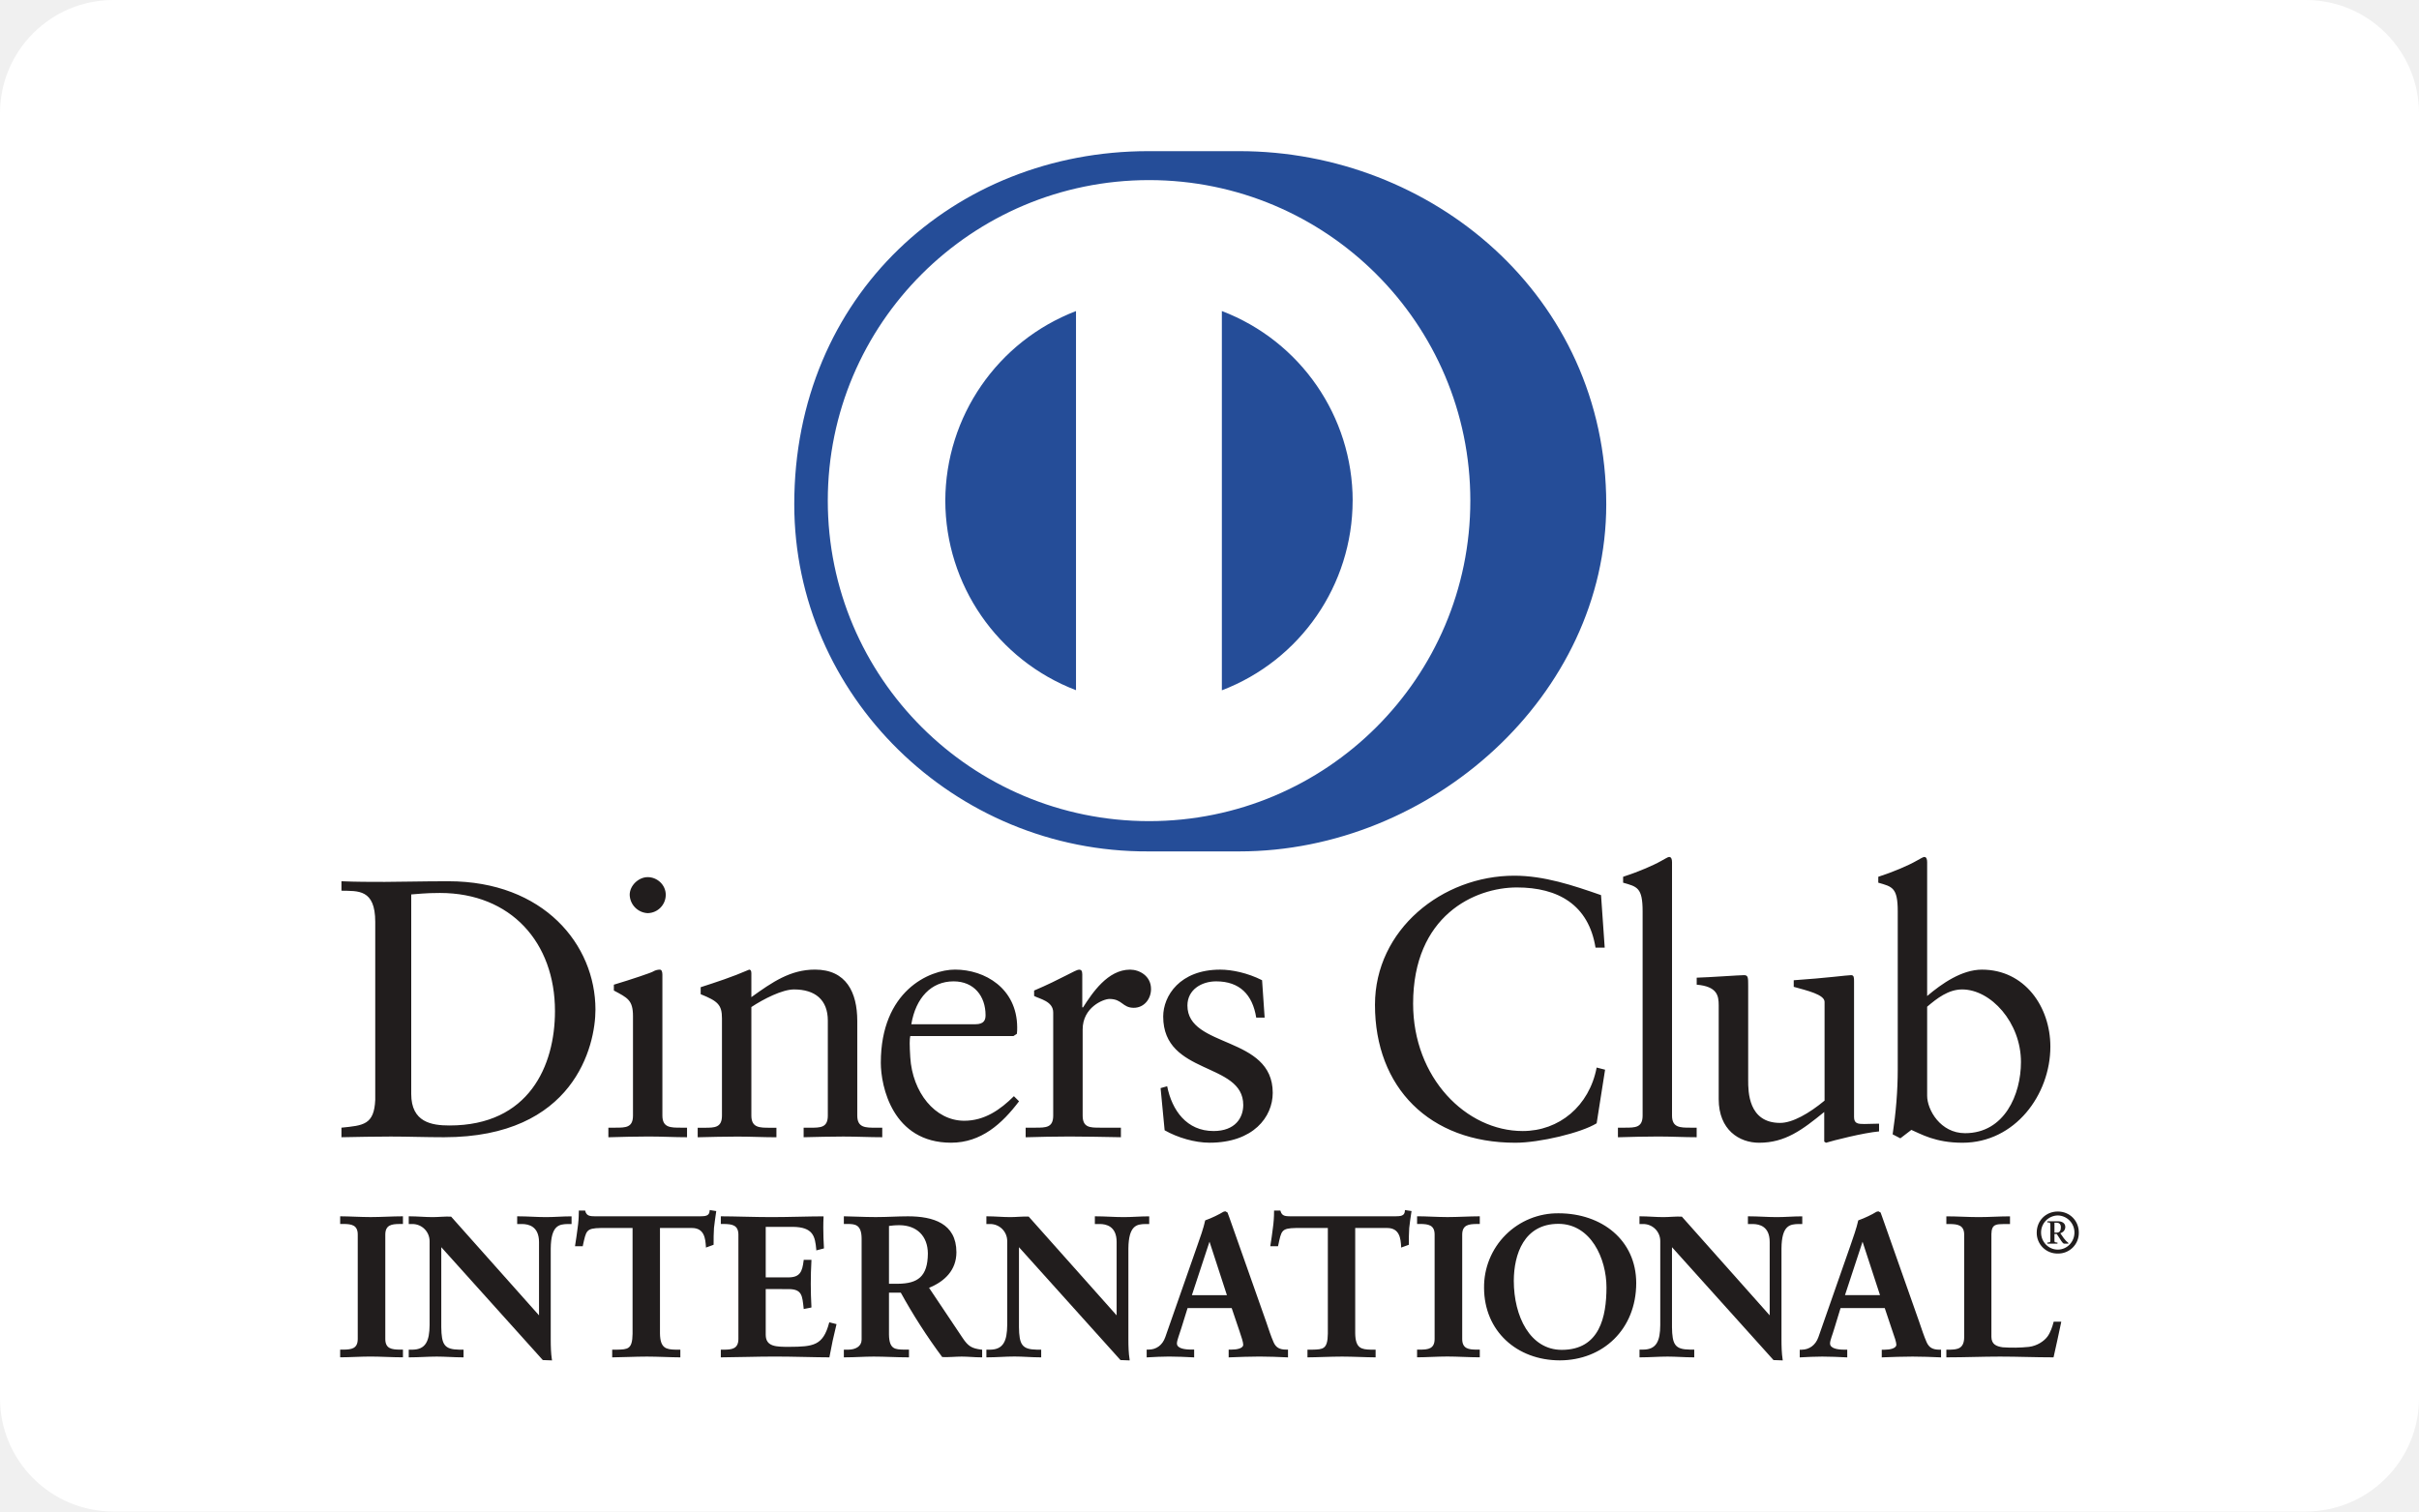
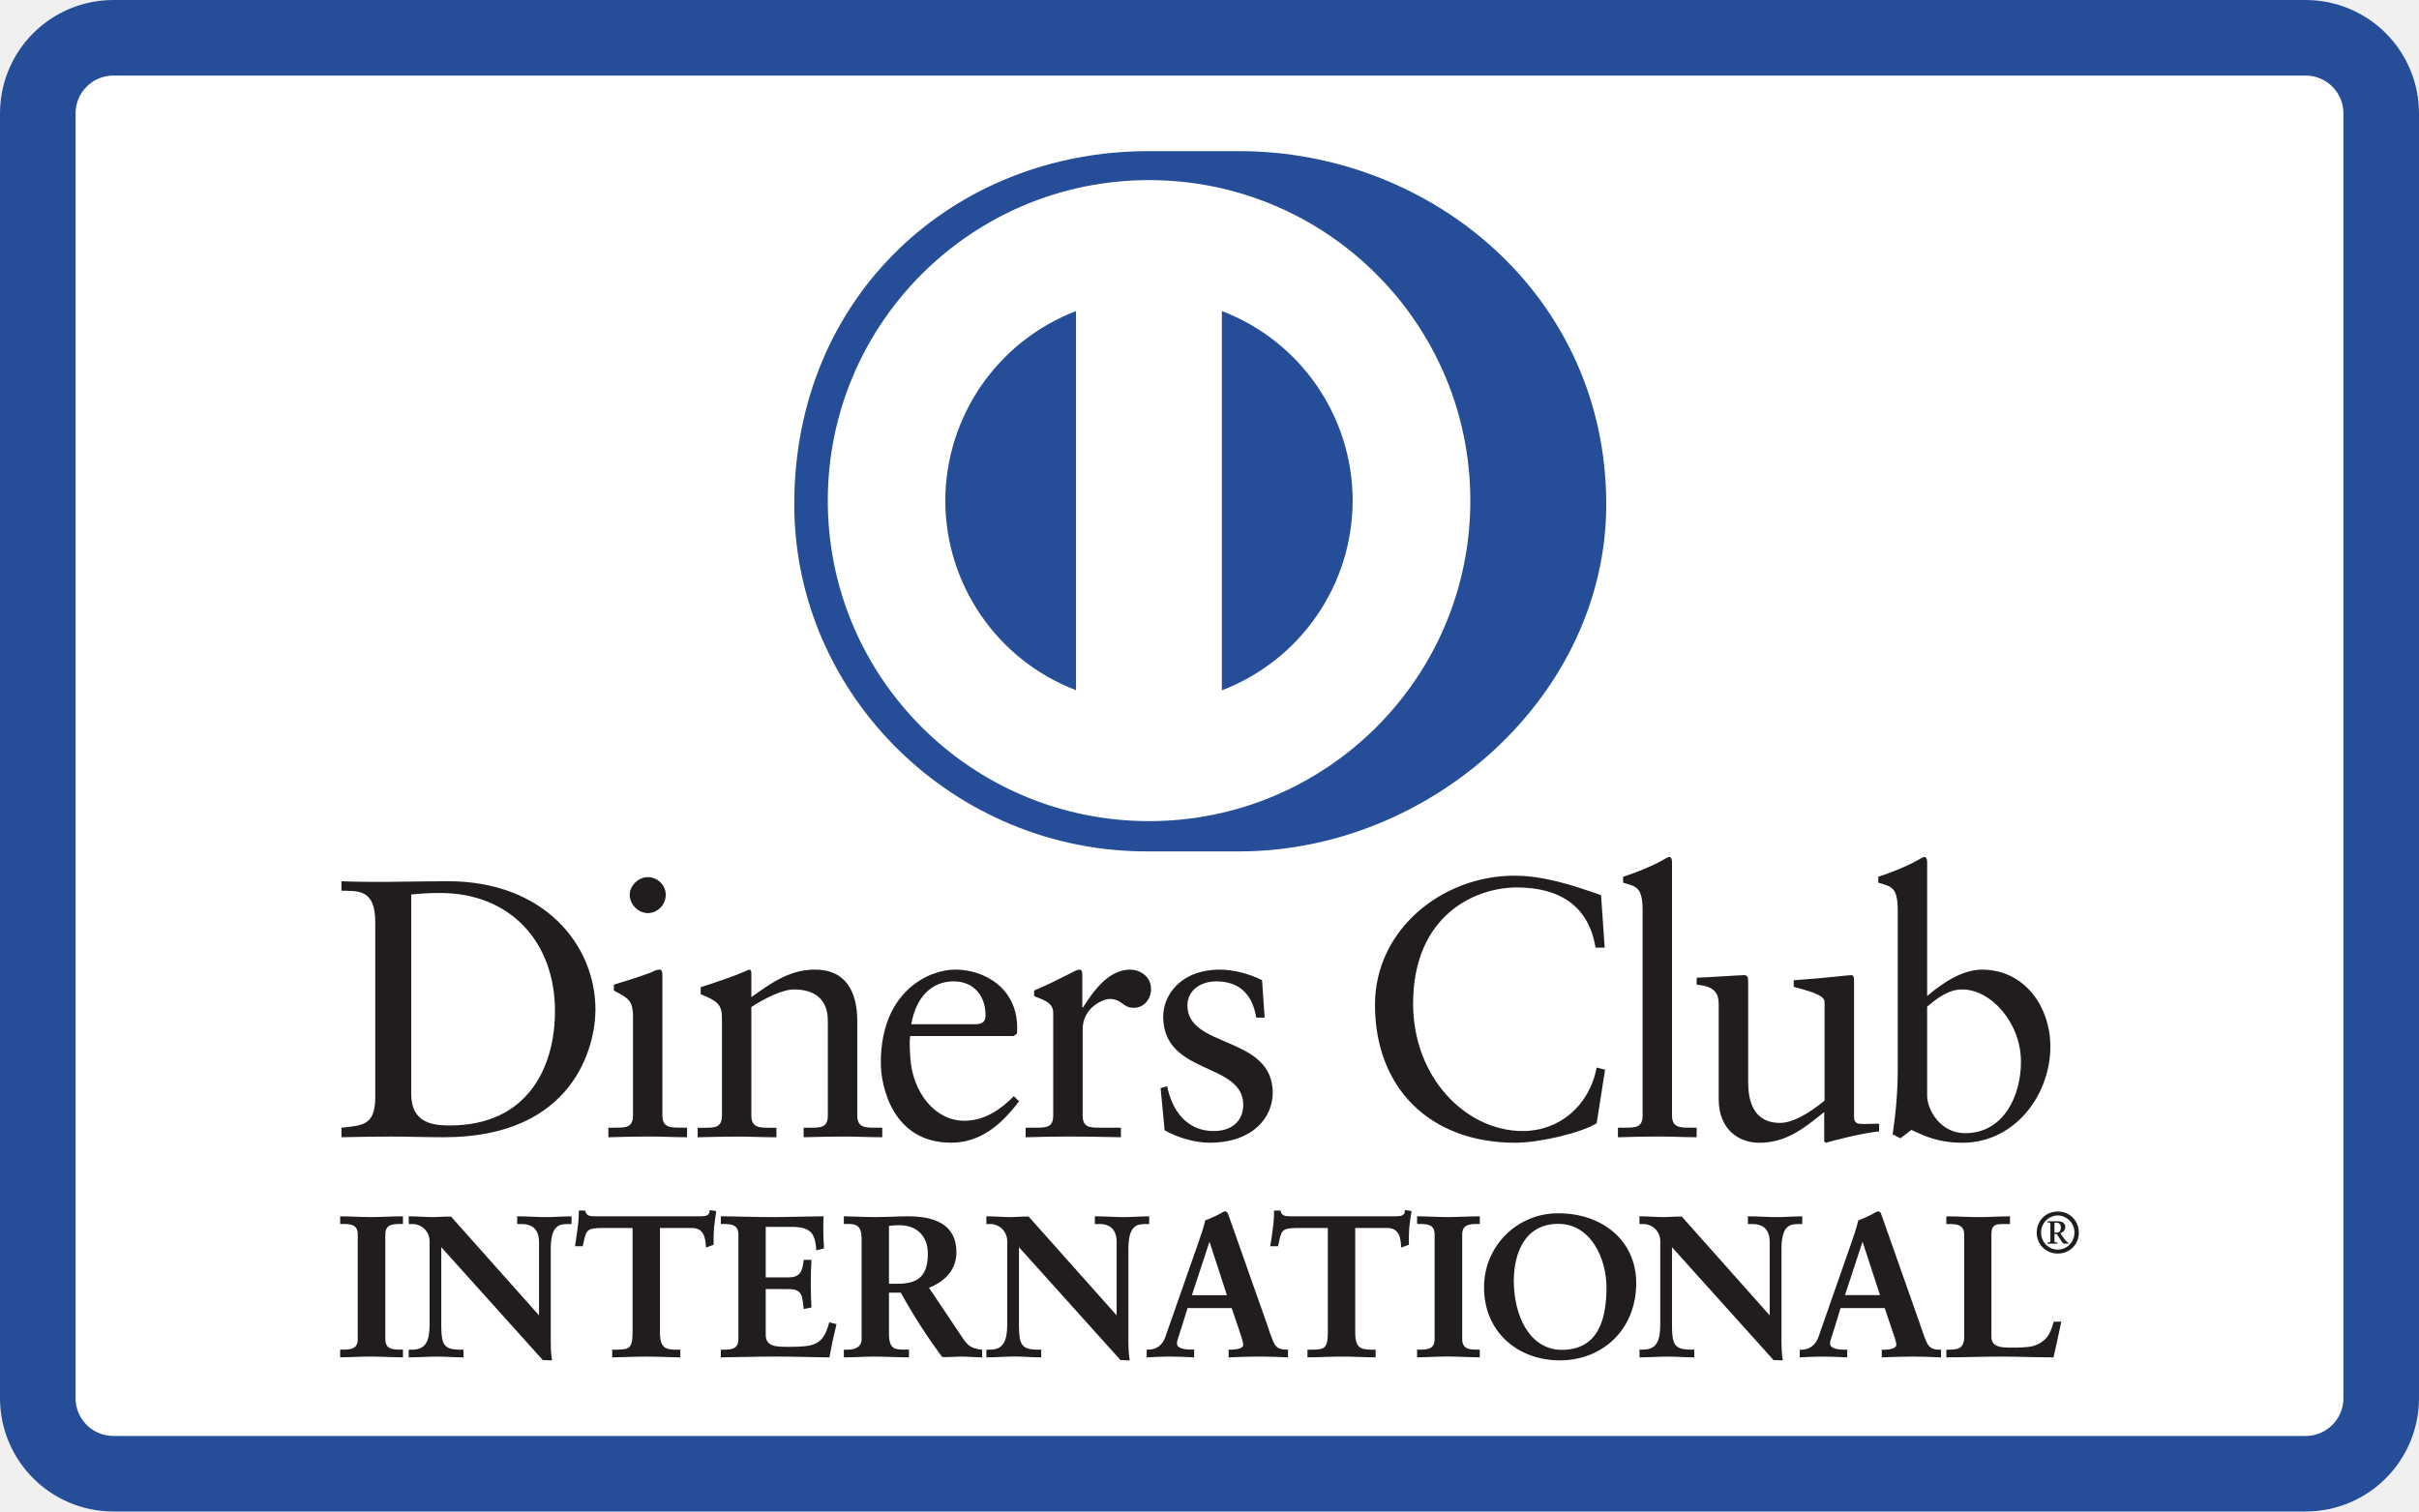
<svg xmlns="http://www.w3.org/2000/svg" width="64" height="40" fill="none" viewBox="0 0 64 40">
  <rect width="64" height="40" fill="#fff" rx="3" />
  <path fill="#211D1D" d="M10.88 28.95c0 .748.537.834 1.013.834 2.102 0 2.79-1.581 2.79-3.028 0-1.814-1.166-3.125-3.043-3.125-.399 0-.583.028-.76.039zm-.952-4.553c0-.873-.457-.816-.894-.826v-.25c.379.017.768.017 1.147.017.409 0 .964-.017 1.683-.017 2.519 0 3.89 1.677 3.89 3.397 0 .96-.563 3.377-4.006 3.377-.495 0-.954-.018-1.41-.018-.439 0-.867.01-1.304.018v-.253c.582-.058.865-.077.894-.737zm7.209-.232a.5.5 0 0 1-.477-.486c0-.243.233-.467.477-.467.252 0 .477.205.477.467a.486.486 0 0 1-.477.486m-1.041 5.677h.184c.273 0 .467 0 .467-.321v-2.63c0-.426-.145-.485-.506-.678v-.155c.457-.137 1.002-.32 1.041-.35a.35.35 0 0 1 .175-.048c.049 0 .068.057.068.135v3.726c0 .321.215.321.486.321h.166v.253c-.33 0-.671-.019-1.021-.019s-.7.01-1.06.02zm3.005-2.892c0-.358-.107-.456-.563-.64v-.185c.417-.136.816-.263 1.283-.465.03 0 .058.019.058.095v.633c.555-.399 1.032-.729 1.684-.729.826 0 1.118.602 1.118 1.359v2.503c0 .322.215.322.486.322h.175v.252c-.34 0-.681-.018-1.03-.018-.35 0-.7.01-1.05.018v-.252h.174c.273 0 .466 0 .466-.322V27.01c0-.555-.339-.826-.895-.826-.31 0-.806.252-1.128.466v2.872c0 .322.216.322.488.322h.175v.252c-.341 0-.683-.018-1.033-.018s-.7.01-1.05.018v-.252h.176c.272 0 .466 0 .466-.322zm6.704.155c.242 0 .27-.126.27-.242 0-.496-.301-.893-.846-.893-.592 0-1.001.436-1.118 1.135zm-1.722.312c-.02.087-.02.232 0 .562.057.923.65 1.68 1.429 1.68.535 0 .954-.292 1.313-.65l.136.135c-.447.592-1.001 1.096-1.798 1.096-1.548 0-1.859-1.494-1.859-2.115 0-1.902 1.284-2.466 1.964-2.466.788 0 1.636.495 1.644 1.523q.002.09-.008.176l-.09.059zm3.053 2.425h.263c.273 0 .466 0 .466-.321v-2.727c0-.3-.36-.358-.505-.437v-.144c.71-.301 1.1-.553 1.187-.553.058 0 .087.028.087.126v.872h.021c.242-.377.65-.998 1.244-.998.243 0 .554.163.554.513 0 .263-.183.497-.457.497-.302 0-.302-.234-.642-.234-.165 0-.71.223-.71.806v2.279c0 .321.194.321.466.321h.546v.253c-.536-.009-.943-.019-1.361-.019-.4 0-.808.01-1.159.02zm3.744-1.096c.128.64.517 1.185 1.227 1.185.573 0 .786-.35.786-.69 0-1.145-2.118-.777-2.118-2.34 0-.544.438-1.241 1.508-1.241.31 0 .728.087 1.108.28l.068.99h-.223c-.097-.61-.439-.96-1.06-.96-.39 0-.76.223-.76.64 0 1.137 2.257.787 2.257 2.31 0 .64-.516 1.32-1.672 1.32-.391 0-.848-.135-1.188-.329l-.107-1.116zm11.576-3.669h-.243c-.184-1.136-.992-1.592-2.08-1.592-1.12 0-2.746.747-2.746 3.076 0 1.962 1.404 3.37 2.9 3.37.963 0 1.761-.66 1.956-1.68l.223.057-.223 1.418c-.409.253-1.509.515-2.151.515-2.276 0-3.714-1.466-3.714-3.65 0-1.99 1.779-3.417 3.686-3.417.788 0 1.546.253 2.295.514zm.35 4.765h.185c.273 0 .468 0 .468-.321v-5.404c0-.632-.146-.652-.516-.758v-.156c.389-.126.797-.3 1.002-.417.107-.058.185-.108.214-.108.059 0 .078.059.078.137v6.706c0 .321.214.321.486.321h.166v.253c-.33 0-.671-.019-1.022-.019-.35 0-.7.01-1.061.02zm6.247-.282c0 .176.105.185.272.185.115 0 .263-.009.39-.009v.205c-.42.038-1.217.242-1.404.3l-.047-.03v-.784c-.583.475-1.032.814-1.723.814-.525 0-1.069-.34-1.069-1.154v-2.485c0-.254-.04-.497-.582-.544v-.185c.35-.01 1.126-.067 1.253-.067.109 0 .109.067.109.28v2.504c0 .291 0 1.126.845 1.126.33 0 .768-.253 1.176-.59v-2.613c0-.194-.466-.3-.816-.398v-.174c.875-.06 1.421-.135 1.517-.135.079 0 .079.067.079.174zm1.934-.562c0 .37.35.99 1.003.99 1.041 0 1.479-1.02 1.479-1.884 0-1.047-.798-1.92-1.556-1.92-.362 0-.663.233-.926.457zm0-2.64c.39-.33.916-.698 1.45-.698 1.128 0 1.81.98 1.81 2.038 0 1.27-.934 2.543-2.326 2.543-.72 0-1.099-.233-1.352-.34l-.291.223-.204-.106c.086-.572.135-1.137.135-1.728v-4.173c0-.632-.146-.652-.515-.758v-.156c.39-.126.797-.3 1.002-.418.106-.057.184-.107.215-.107.057 0 .076.06.076.138zm-41.964 9.38h.074c.19 0 .392-.024.392-.3V32.67c0-.276-.202-.3-.392-.3h-.074v-.161c.207 0 .524.022.784.022.264 0 .582-.022.83-.022v.16h-.074c-.19 0-.392.025-.392.301v2.767c0 .276.202.3.392.3h.074v.16c-.254 0-.572-.02-.836-.02-.26 0-.57.02-.778.02z" />
  <path fill="#211D1D" d="m10.614 35.875.001-.112h-.051c-.19 0-.415-.034-.416-.325V32.67c.001-.292.227-.324.416-.324h.05v-.113c-.244 0-.55.02-.807.02-.251 0-.556-.019-.76-.02v.113h.05c.189 0 .414.032.414.324v2.767c0 .291-.225.325-.414.325h-.05v.112c.204-.003.504-.022.754-.022.258 0 .565.02.813.022m.023.045c-.255 0-.573-.02-.836-.02-.259 0-.57.02-.778.02H9v-.203h.097c.192-.005.367-.02.368-.28V32.67c0-.258-.176-.276-.368-.28H9v-.202h.023c.208 0 .525.02.784.02.264 0 .58-.02.83-.02h.024v.203h-.097c-.193.003-.369.02-.37.279v2.767c.001.258.177.274.37.279h.097v.203zm3.637-1.062.01-.01v-1.981c0-.433-.302-.496-.461-.496h-.116v-.16c.248 0 .493.022.741.022.216 0 .435-.022.65-.022v.16h-.078c-.223 0-.472.042-.472.67v2.404c0 .184.006.37.032.533h-.201l-2.726-3.032v2.175c0 .462.09.618.497.618h.09v.16c-.227 0-.455-.021-.683-.021-.237 0-.48.02-.719.02v-.159h.074c.365 0 .477-.246.477-.67v-2.224a.474.474 0 0 0-.482-.474h-.069v-.16c.2 0 .407.022.608.022.16 0 .313-.022.472-.022z" />
  <path fill="#211D1D" d="m14.261 34.846-.005-.004zm.118 1.108h.175a3.5 3.5 0 0 1-.028-.51V33.04c0-.634.266-.693.494-.693h.056v-.113c-.209.001-.418.021-.628.021-.242 0-.478-.02-.718-.02v.112h.092c.164 0 .484.072.484.52l-.006 1.996-.011.01-.018.016-2.353-2.655c-.158 0-.311.021-.472.021-.193 0-.393-.02-.585-.02v.112h.046c.248 0 .504.189.504.498v2.224c0 .423-.118.692-.499.694l-.05-.002v.114c.228-.003.464-.022.695-.022.222 0 .442.02.66.022v-.112h-.067c-.417-.002-.52-.182-.52-.642v-2.235zm.2.046-.218-.008-2.686-2.987v2.116c.007.46.077.59.475.596h.114v.203h-.024c-.228 0-.457-.02-.683-.02-.236 0-.479.02-.72.02h-.023v-.203h.098c.35-.003.45-.227.454-.648v-2.224a.454.454 0 0 0-.459-.453h-.093v-.204h.023c.203 0 .41.021.61.021.156 0 .31-.02.488-.013l2.326 2.613v-1.943c-.003-.42-.283-.47-.438-.474h-.14v-.204h.024c.25 0 .494.021.741.021.215 0 .432-.02.65-.02h.024v.203h-.102c-.22.006-.443.026-.449.648v2.404c0 .183.005.368.03.53l.005.026zm1.312-3.525c-.397 0-.412.095-.492.48h-.158c.021-.147.047-.295.064-.45q.03-.219.031-.447h.128c.042.158.174.152.317.152h2.731c.143 0 .275-.005.286-.163l.126.022q-.03.211-.057.427c-.011.142-.011.286-.011.428l-.158.06c-.01-.197-.038-.51-.392-.51h-.868v2.81c0 .409.186.455.44.455h.1v.159c-.207 0-.578-.021-.863-.021-.317 0-.689.02-.895.02v-.158h.1c.292 0 .44-.026.44-.443v-2.821z" />
  <path fill="#211D1D" d="M17.978 35.92c-.209 0-.579-.02-.863-.02-.317 0-.687.02-.895.02h-.023v-.203h.123c.293-.007.41-.01.416-.42v-2.8h-.845v-.044h.892v2.843c0 .423-.171.467-.462.467h-.078v.111c.21-.001.565-.02.872-.02.276 0 .63.019.839.02v-.111h-.077c-.256 0-.463-.062-.463-.478v-2.832h.892c.355 0 .402.3.413.497l.115-.042c0-.137 0-.275.01-.415q.024-.202.054-.406l-.08-.013c-.026.153-.174.162-.306.16h-2.758c-.125 0-.26-.006-.307-.153h-.089q0 .217-.031.43c-.015.143-.038.283-.058.421h.113c.07-.366.115-.486.509-.48v.045c-.39.008-.382.073-.47.464l-.002.018h-.205l.003-.027c.02-.148.049-.296.065-.45q.032-.218.032-.444v-.023h.168l.003.017c.037.133.134.134.269.136h2.758c.146-.002.254-.005.263-.143l.002-.024.024.005.149.023-.003.022c-.02.143-.042.285-.057.426-.01.142-.01.285-.01.427v.016l-.016.007-.188.068v-.032c-.015-.198-.036-.486-.37-.486h-.845v2.788c.005.398.164.426.416.432H18v.203zm1.116-.182h.074c.19 0 .391-.024.391-.3V32.67c0-.276-.201-.3-.391-.3h-.074v-.161c.322 0 .874.022 1.317.022.446 0 .995-.022 1.354-.022-.009.228-.003.577.012.81l-.16.042c-.024-.343-.088-.618-.645-.618h-.734v1.383h.628c.319 0 .388-.178.419-.464h.158q-.016.309-.016.617 0 .303.016.602l-.158.032c-.031-.317-.047-.523-.413-.523h-.634v1.23c0 .344.306.344.644.344.636 0 .916-.042 1.075-.644l.148.037c-.069.28-.132.56-.18.84-.338 0-.947-.02-1.424-.02s-1.106.02-1.407.02z" />
  <path fill="#211D1D" d="M21.906 35.874c.045-.266.106-.533.172-.799l-.105-.026c-.159.591-.465.644-1.09.639-.335 0-.668 0-.67-.366v-1.253h.659c.37-.005.406.219.433.52l.114-.025a12 12 0 0 1 0-1.18h-.114c-.03.277-.115.47-.439.466h-.652v-1.43h.759c.55-.003.642.28.665.612l.114-.031a9 9 0 0 1-.01-.767c-.36.002-.896.021-1.33.021s-.971-.02-1.295-.02v.112h.05c.19 0 .415.032.416.324v2.767c-.001.291-.226.322-.415.325h-.051v.111c.307-.001.92-.02 1.384-.02.467 0 1.063.019 1.405.02m.02.046c-.34 0-.949-.021-1.424-.021-.477 0-1.106.021-1.408.021h-.023v-.203h.097c.191-.003.366-.02.368-.28v-2.766c-.002-.257-.177-.275-.368-.28h-.097v-.203h.023c.322 0 .874.021 1.317.021.445 0 .994-.02 1.354-.02h.024v.023q-.007.121-.007.274c0 .181.007.38.017.531v.02l-.017.005-.186.048v-.028c-.032-.341-.078-.59-.623-.595h-.714v1.337h.607c.306-.003.36-.159.396-.444l.002-.02h.204v.023a11 11 0 0 0 0 1.22v.017l-.02.005-.184.036-.002-.024c-.037-.322-.038-.499-.39-.503l-.613-.001v1.209c.001.32.278.32.623.32.638-.003.893-.034 1.052-.627l.006-.022.022.005.17.043-.005.022q-.105.42-.18.838l-.003.019zm1.572-1.924h.258c.53 0 .815-.2.815-.824 0-.469-.302-.771-.773-.771-.16 0-.227.017-.3.021zm-.678-1.226c0-.385-.212-.4-.376-.4h-.096v-.16c.169 0 .498.021.82.021.317 0 .572-.021.853-.021.666 0 1.258.18 1.258.931 0 .474-.316.765-.734.93l.905 1.35c.148.225.253.287.513.318v.159c-.175 0-.344-.021-.518-.021-.166 0-.334.02-.498.02a15 15 0 0 1-1.101-1.711h-.349v1.13c0 .408.19.423.433.423h.097v.159c-.303 0-.61-.021-.912-.021-.253 0-.502.02-.767.02v-.158h.096c.194 0 .376-.09.376-.285z" />
  <path fill="#211D1D" d="M23.756 33.973c.523-.005.788-.186.793-.8-.003-.461-.29-.747-.751-.75-.143 0-.21.013-.278.02v1.53zm-.26.045h-.022v-1.617l.02-.002c.072-.006.143-.02.304-.02.481 0 .795.313.797.794-.002.63-.306.845-.84.845zm0 .145h.362l.007.012a16 16 0 0 0 1.082 1.7c.162 0 .332-.022.496-.022.17 0 .333.019.497.021v-.116c-.249-.03-.364-.104-.509-.323l-.921-1.375.026-.011c.415-.163.72-.445.721-.91 0-.73-.571-.902-1.235-.905-.28 0-.535.02-.853.02-.312 0-.625-.019-.798-.02v.113h.073c.164 0 .397.027.397.424v2.683c0 .212-.198.309-.397.309h-.073v.111c.255 0 .495-.02.743-.02.297 0 .595.02.888.02v-.111h-.072c-.241 0-.456-.03-.456-.447v-1.153zm2.467 1.757c-.178 0-.346-.02-.52-.02-.16 0-.33.02-.515.012a15 15 0 0 1-1.095-1.703h-.313v1.107c.006.398.165.394.41.4h.119v.204h-.024c-.303 0-.61-.02-.91-.02-.254 0-.501.02-.768.02h-.021v-.203h.118c.19-.002.35-.085.352-.263V32.77c-.004-.374-.188-.374-.352-.38h-.118v-.202h.021c.173 0 .5.02.822.02.315 0 .57-.02.853-.02.666 0 1.28.185 1.282.95 0 .478-.316.776-.724.942l.889 1.328c.147.22.24.275.497.308l.019.001v.202zm3.593-1.063.01-.01v-1.981c0-.433-.301-.496-.46-.496h-.117v-.16c.25 0 .492.022.742.022.218 0 .434-.022.651-.022v.16h-.078c-.223 0-.473.042-.473.67v2.404c0 .184.005.37.031.533h-.2l-2.726-3.032v2.175c0 .462.09.618.498.618h.091v.16c-.228 0-.456-.021-.684-.021-.238 0-.481.02-.72.02v-.159h.073c.367 0 .477-.246.477-.67v-2.224a.473.473 0 0 0-.48-.474h-.07v-.16c.2 0 .409.022.609.022.158 0 .312-.022.47-.022z" />
  <path fill="#211D1D" d="m29.543 34.846-.003-.004zm.12 1.108h.172a4 4 0 0 1-.027-.51V33.04c0-.634.268-.692.495-.693h.055v-.113c-.208.001-.417.021-.627.021-.242 0-.48-.02-.718-.02v.112h.094c.162.001.483.072.483.52l-.007 1.996-.01.01-.017.017-2.355-2.656c-.157 0-.312.021-.47.021-.197 0-.395-.02-.587-.02v.112h.046a.5.5 0 0 1 .504.498v2.223c0 .424-.12.693-.5.695h-.05v.111c.23-.002.465-.02.697-.02.221 0 .44.018.66.02v-.111h-.067c-.417 0-.52-.181-.522-.642v-2.235zm.2.046-.218-.008-2.686-2.987v2.116c.007.46.076.59.476.596h.112v.203h-.023c-.23 0-.457-.022-.683-.022-.236 0-.482.022-.72.022h-.024v-.203h.097c.35-.002.45-.227.454-.649v-2.223a.45.45 0 0 0-.458-.453h-.093v-.204h.025c.201 0 .409.021.608.021.156 0 .309-.02.486-.014l2.327 2.614v-1.943c0-.42-.283-.472-.436-.474h-.14v-.204h.023c.25 0 .494.021.741.021.215 0 .433-.02.65-.02h.024v.203h-.102c-.218.005-.443.026-.449.648v2.404c0 .183.005.366.032.53l.002.026zm2.144-3.198h-.011l-.492 1.495h.989zm-.772 2.34c-.054.18-.119.318-.119.412 0 .159.224.184.398.184h.059v.16c-.213-.011-.43-.02-.642-.02q-.285.002-.57.02v-.16h.03a.48.48 0 0 0 .46-.343l.848-2.423c.068-.196.165-.46.196-.656.169-.058.381-.163.482-.226l.042-.01.037.015.048.132.973 2.763c.064.184.128.38.196.539.064.147.175.21.35.21h.03v.158c-.236-.01-.475-.02-.729-.02-.258 0-.523.01-.793.02v-.159h.058c.121 0 .328-.02.328-.152 0-.069-.047-.212-.107-.38l-.206-.613h-1.202z" />
  <path fill="#211D1D" d="M31.534 34.275h.927L32 32.859zm-.063.046.507-1.541h.044l.503 1.54zm1.082 1.552c.261-.009.519-.02.771-.02.247 0 .477.011.707.02v-.11h-.008q-.271.005-.371-.225c-.069-.16-.133-.356-.196-.541l-.974-2.763-.045-.127-.008-.006h-.01l-.03.008c-.103.065-.316.17-.473.21-.032.201-.127.464-.196.66l-.846 2.425a.505.505 0 0 1-.483.359h-.008v.11c.181-.009.365-.02.549-.02.204 0 .413.011.616.02v-.11h-.034c-.173-.002-.414-.021-.42-.209 0-.105.064-.24.117-.418l.024.006-.024-.007.175-.564h1.233l.212.627c.06.17.108.31.108.388-.008.162-.23.174-.35.177h-.036zm1.5.047c-.237-.01-.475-.021-.729-.021-.258 0-.522.011-.793.021l-.024.002v-.207h.082c.122 0 .303-.027.303-.129.001-.06-.045-.205-.103-.373l-.202-.597H31.42l-.166.533c-.054.18-.116.32-.116.405.002.13.2.16.376.16h.08v.208l-.023-.002c-.212-.01-.429-.021-.64-.021-.19 0-.38.011-.57.021l-.023.002v-.207h.053c.198 0 .362-.113.438-.327l.848-2.423c.07-.197.164-.46.21-.67.166-.057.378-.163.481-.227l.05-.013.058.032.049.132.975 2.763c.062.185.126.38.194.535.061.142.159.198.329.198h.054v.207zm.235-3.445c-.398 0-.413.095-.493.48h-.16c.022-.147.049-.295.065-.45q.032-.219.032-.447h.127c.042.158.174.152.317.152h2.731c.143 0 .274-.005.285-.163l.127.022q-.03.211-.058.427c-.013.142-.013.286-.013.428l-.156.06c-.01-.197-.037-.51-.391-.51h-.869v2.81c0 .409.186.455.44.455h.1v.159c-.206 0-.576-.021-.862-.021-.317 0-.689.02-.896.02v-.158h.101c.293 0 .441-.026.441-.443v-2.821z" />
  <path fill="#211D1D" d="M36.372 35.92c-.207 0-.577-.02-.862-.02-.316 0-.686.02-.896.02h-.022v-.203h.123c.292-.007.409-.01.416-.42v-2.8h-.844v-.044h.89v2.843c0 .423-.17.465-.462.467h-.078v.112c.21-.002.565-.022.873-.022.276 0 .63.02.84.022l-.002-.112h-.077c-.255-.002-.46-.062-.461-.478v-2.832h.89c.357 0 .402.3.413.497l.115-.042c0-.137 0-.275.01-.414q.025-.204.055-.405l-.08-.015c-.025.153-.173.162-.306.16h-2.758c-.125.001-.26-.006-.308-.155h-.086q-.002.22-.033.431c-.014.146-.04.284-.06.422h.114c.07-.366.115-.487.511-.48v.045c-.393.007-.384.073-.47.464l-.004.018h-.204l.003-.027c.022-.148.048-.296.064-.448q.032-.22.032-.446v-.023h.167l.005.017c.037.133.134.134.269.136h2.757c.147-.002.255-.005.264-.143v-.024l.026.005.15.023-.004.022a10 10 0 0 0-.058.426c-.01.142-.01.285-.01.427v.016l-.016.007-.188.068v-.032c-.013-.198-.035-.486-.37-.486h-.845v2.788c.006.398.164.426.416.432h.124v.203zm1.143-.182h.073c.192 0 .392-.024.392-.3V32.67c0-.276-.2-.3-.392-.3h-.074v-.161c.207 0 .524.022.783.022.265 0 .582-.022.832-.022v.16h-.073c-.192 0-.394.025-.394.301v2.767c0 .276.202.3.394.3h.073v.16c-.254 0-.572-.02-.837-.02-.26 0-.571.02-.778.02z" />
  <path fill="#211D1D" d="M39.105 35.874v-.111h-.05c-.19 0-.415-.034-.415-.325V32.67c0-.292.225-.324.416-.324h.05v-.113c-.245.002-.55.021-.809.021-.251 0-.555-.02-.76-.02v.112h.051c.188 0 .415.032.415.324v2.767c0 .291-.227.325-.415.325h-.05v.111c.204-.003.503-.02.755-.02.257 0 .563.019.812.02m.024.046c-.255 0-.572-.021-.837-.021-.258 0-.571.021-.778.021h-.022v-.203h.096c.192-.003.367-.02.368-.28V32.67c0-.257-.176-.275-.368-.28h-.096v-.203h.023c.206 0 .524.021.782.021.265 0 .582-.02.832-.02h.022v.203h-.095c-.194.004-.368.022-.37.279v2.767c.002.258.176.276.37.279h.095v.203zm2.191-.174c1.028 0 1.205-.904 1.205-1.674 0-.772-.416-1.706-1.295-1.706-.926 0-1.201.823-1.201 1.53 0 .946.434 1.85 1.29 1.85m-.08-3.613c1.128 0 2.028.698 2.028 1.823 0 1.214-.873 2.022-2 2.022-1.125 0-1.98-.76-1.98-1.897 0-1.097.852-1.948 1.952-1.948" />
  <path fill="#211D1D" d="M40.005 33.895c.001-.71.28-1.554 1.224-1.554.9.002 1.319.954 1.32 1.73-.001.77-.183 1.696-1.23 1.696v-.045c1.008 0 1.182-.881 1.184-1.65 0-.767-.413-1.684-1.273-1.685-.908.001-1.177.805-1.179 1.508.001.942.431 1.825 1.268 1.827v.045c-.877-.002-1.313-.92-1.314-1.872m-.741.186a1.95 1.95 0 0 1 1.976-1.973v.047a1.9 1.9 0 0 0-1.931 1.926c.001 1.123.847 1.872 1.958 1.872 1.116 0 1.976-.796 1.979-2 0-1.11-.887-1.797-2.006-1.798v-.047c1.136.002 2.048.707 2.05 1.846-.001 1.227-.884 2.044-2.023 2.046-1.132-.002-2-.772-2.003-1.92m7.571.777.01-.01v-1.981c0-.433-.301-.496-.462-.496h-.114v-.16c.247 0 .492.022.74.022.218 0 .435-.022.651-.022v.16h-.079c-.223 0-.472.042-.472.67v2.404c0 .184.006.37.033.533h-.202l-2.725-3.032v2.175c0 .462.089.618.497.618h.09v.16c-.228 0-.454-.021-.683-.021-.238 0-.482.02-.72.02v-.159h.075c.366 0 .475-.246.475-.67v-2.224a.47.47 0 0 0-.482-.474h-.069v-.16c.202 0 .408.022.61.022.158 0 .312-.022.47-.022z" />
  <path fill="#211D1D" d="m46.821 34.846-.004-.004zm.118 1.108h.175a4 4 0 0 1-.027-.51V33.04c0-.634.267-.692.494-.693h.057v-.113c-.21.001-.419.021-.63.021-.24 0-.477-.02-.717-.02v.112h.092c.165.001.484.073.484.52l-.006 1.996-.01.01-.016.017-2.357-2.656c-.156 0-.31.021-.47.021-.196 0-.395-.02-.586-.02v.112h.045c.25.001.505.188.505.498v2.224c0 .423-.118.692-.499.694h-.051v.111c.23-.002.464-.02.698-.02.22 0 .44.018.659.02v-.111h-.069c-.415 0-.519-.181-.519-.642v-2.235zm.202.046-.219-.008-2.686-2.987v2.116c.007.46.077.59.474.594h.115v.205h-.023c-.229 0-.456-.02-.682-.02-.238 0-.48.02-.722.02h-.021v-.205h.096c.35 0 .45-.225.453-.647v-2.223a.45.45 0 0 0-.46-.453h-.09v-.204h.022c.203 0 .41.021.61.021.156 0 .308-.02.489-.013l2.324 2.613v-1.943c0-.42-.282-.47-.438-.474h-.138v-.204h.023c.25 0 .495.021.74.021.218 0 .432-.02.652-.02h.023v.203h-.102c-.218.006-.443.026-.448.648v2.404c0 .183.005.368.03.53l.004.026zm2.143-3.198h-.01l-.493 1.495h.991zm-.773 2.34c-.052.18-.116.318-.116.412 0 .159.224.184.396.184h.06v.16c-.213-.011-.43-.02-.641-.02q-.288.002-.571.02v-.16h.03a.48.48 0 0 0 .46-.343l.849-2.423c.069-.196.163-.46.195-.656.169-.058.38-.163.481-.226l.043-.01.037.015.049.132.973 2.763c.062.184.127.38.196.539.063.147.175.21.35.21h.03v.158c-.237-.01-.476-.02-.73-.02-.26 0-.524.01-.794.02v-.159h.059c.12 0 .328-.02.328-.152 0-.069-.048-.212-.107-.38l-.205-.613h-1.2z" />
  <path fill="#211D1D" d="M48.813 34.274h.927l-.462-1.414zm-.064.045.51-1.54h.042l.5 1.54zm1.082 1.554c.261-.009.52-.02.772-.02.245 0 .476.011.706.02v-.11H51.3c-.18 0-.305-.071-.37-.225-.072-.16-.134-.356-.197-.541l-.973-2.763-.046-.126-.009-.007h-.009l-.03.008a2 2 0 0 1-.473.21c-.031.201-.128.464-.195.66l-.848 2.425a.5.5 0 0 1-.482.359h-.01v.11c.184-.009.367-.02.551-.02.205 0 .413.011.618.02v-.11h-.037c-.171-.002-.413-.021-.42-.21.002-.104.068-.239.12-.417l.02.006-.02-.007.173-.564h1.235l.211.627c.06.17.107.31.107.388-.008.162-.23.174-.352.177h-.034zm1.5.047c-.238-.01-.477-.02-.728-.02-.259 0-.524.01-.794.02l-.023.002v-.204h.079c.124 0 .306-.03.307-.132.001-.06-.046-.204-.107-.373l-.2-.597h-1.169l-.163.533c-.052.182-.116.32-.115.405 0 .13.199.163.373.163h.082v.205l-.024-.002c-.211-.01-.429-.02-.639-.02-.19 0-.38.01-.571.02l-.023.002v-.204h.053c.197-.003.363-.116.44-.33l.847-2.423c.067-.197.163-.46.209-.67.166-.057.38-.163.481-.227l.051-.012.058.031.048.132.974 2.763c.063.185.127.38.196.537.063.14.157.196.328.198h.054v.205zm1.336-.54c0 .211.147.275.316.296.217.016.456.016.7-.01a.75.75 0 0 0 .507-.286c.084-.117.131-.263.165-.38h.153c-.059.3-.133.597-.197.898-.465 0-.931-.021-1.396-.021-.466 0-.932.02-1.398.02v-.159h.073c.192 0 .398-.025.398-.353V32.67c0-.276-.206-.3-.398-.3h-.073v-.16c.28 0 .556.02.836.02.27 0 .535-.02.805-.02v.16h-.133c-.2 0-.358.005-.358.285z" />
  <path fill="#211D1D" d="M54.293 35.874c.062-.286.131-.567.187-.852h-.11a1.1 1.1 0 0 1-.162.372.78.78 0 0 1-.524.294 4 4 0 0 1-.705.01c-.17-.019-.338-.092-.336-.318v-2.724c0-.295.185-.31.383-.31h.109v-.112c-.26.002-.519.021-.782.021-.275 0-.543-.02-.814-.02v.112h.051c.19 0 .42.032.42.323v2.714c0 .342-.23.379-.42.379h-.05v.111c.456-.001.915-.02 1.376-.02.459 0 .918.019 1.377.02m.019.046c-.467 0-.932-.02-1.396-.02-.467 0-.933.02-1.4.02h-.021v-.203h.095c.192-.005.375-.019.377-.333V32.67c-.002-.256-.183-.274-.377-.278h-.095v-.203h.021c.282 0 .557.02.837.02.27 0 .534-.02.806-.02h.02v.203h-.153c-.206.005-.334-.004-.339.264v2.724c.003.197.132.25.299.274a4 4 0 0 0 .694-.011c.215-.026.4-.15.492-.275.081-.114.128-.259.158-.374l.006-.018h.199l-.005.029c-.059.301-.131.597-.195.898l-.006.017zm.043-3.301h.065c.072 0 .105-.054.105-.142 0-.089-.053-.12-.109-.12h-.061zm-.189.293v-.028c.068-.009.081-.006.081-.05v-.41c0-.06-.006-.079-.08-.075v-.03h.287c.097 0 .188.048.188.149 0 .083-.054.143-.132.167l.09.129a.6.6 0 0 0 .124.13v.018h-.108c-.052 0-.097-.11-.2-.256h-.061v.184c0 .038.013.035.08.044v.028zm.277.157c.25 0 .441-.21.441-.45a.45.45 0 0 0-.44-.454.45.45 0 0 0-.443.454c0 .24.19.45.442.45m0-1.008c.319 0 .557.245.557.558a.545.545 0 0 1-.557.554.546.546 0 0 1-.557-.554c0-.313.239-.558.557-.558" />
  <path fill="#fff" d="M21.402 13.425c0-4.94 4.013-8.945 8.964-8.945s8.964 4.005 8.964 8.945-4.013 8.946-8.964 8.946-8.965-4.005-8.965-8.946" />
  <path fill="#254D98" d="M35.788 13.25a5.38 5.38 0 0 0-3.461-5.019v10.037a5.38 5.38 0 0 0 3.46-5.019m-7.319 5.015V8.232a5.39 5.39 0 0 0-3.458 5.017 5.38 5.38 0 0 0 3.458 5.016M30.4 4.766c-4.695.002-8.498 3.798-8.499 8.483 0 4.685 3.804 8.48 8.5 8.481 4.694 0 8.499-3.796 8.5-8.48-.001-4.686-3.806-8.482-8.5-8.484m-.02 17.765c-5.138.024-9.367-4.129-9.367-9.185C21.013 7.821 25.242 4 30.379 4h2.408c5.076-.001 9.71 3.819 9.71 9.346 0 5.054-4.634 9.185-9.71 9.185z" />
+   <rect x="1" y="1" width="62" height="38" rx="2" fill="none" stroke="#254D98" stroke-width="2" />
</svg>
